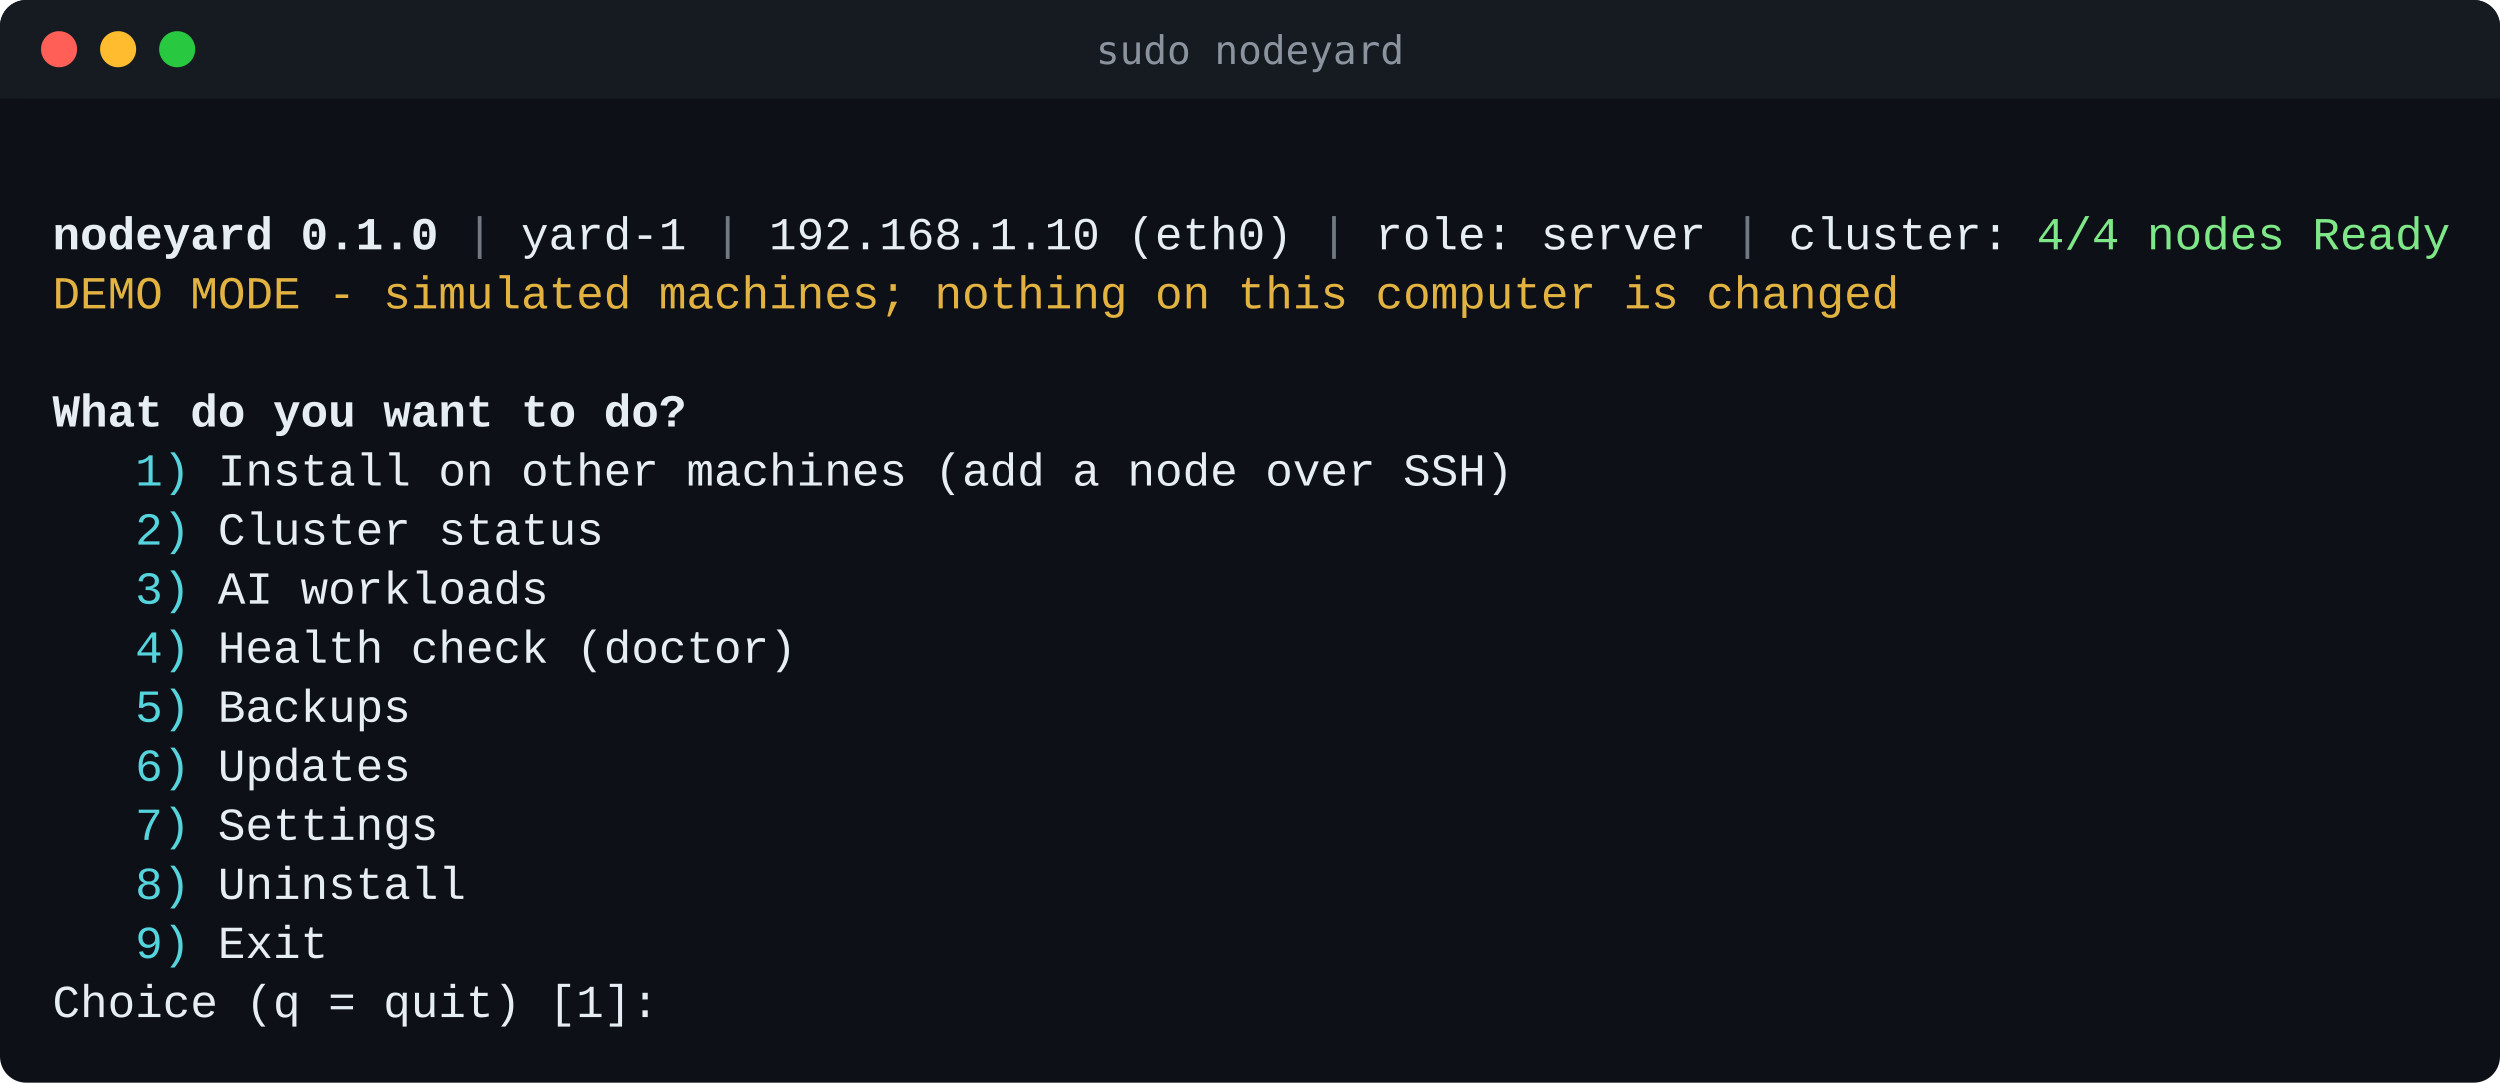
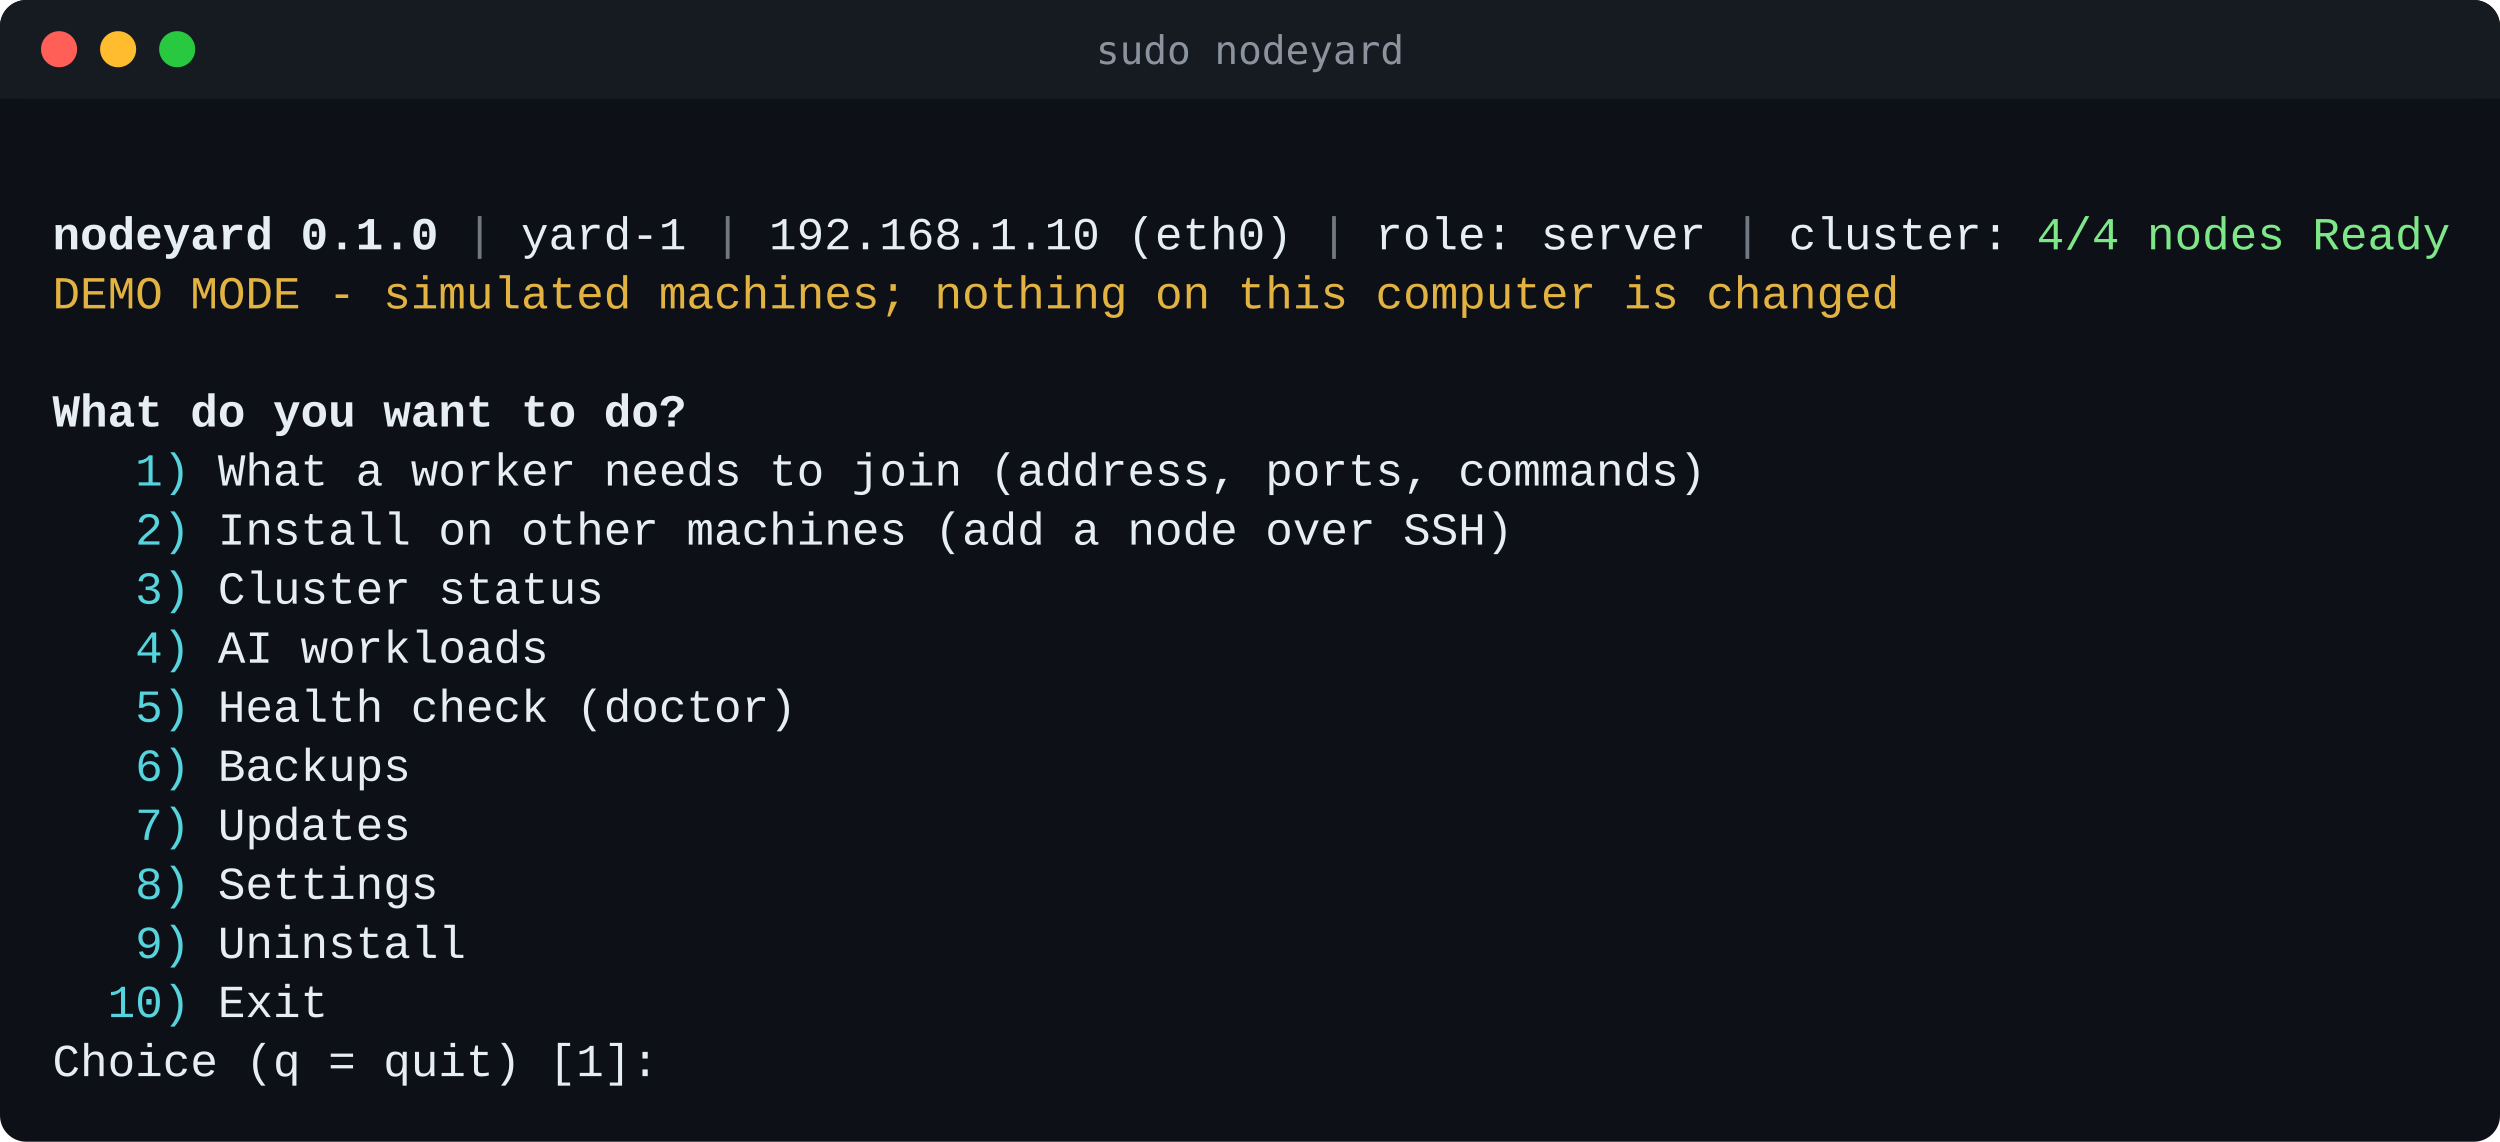
- <svg xmlns="http://www.w3.org/2000/svg" width="762" height="330" viewBox="0 0 762 330" role="img" aria-label="sudo nodeyard">
-   <rect width="762" height="330" rx="8" fill="#0d1117" />
+ <svg xmlns="http://www.w3.org/2000/svg" width="762" height="348" viewBox="0 0 762 348" role="img" aria-label="sudo nodeyard">
+   <rect width="762" height="348" rx="8" fill="#0d1117" />
  <rect width="762" height="30" rx="8" fill="#161b22" />
  <rect y="22" width="762" height="8" fill="#161b22" />
  <circle cx="18" cy="15" r="5.5" fill="#ff5f57" />
  <circle cx="36" cy="15" r="5.5" fill="#febc2e" />
  <circle cx="54" cy="15" r="5.5" fill="#28c840" />
  <text x="381.0" y="19.5" fill="#8b949e" font-family="ui-monospace, SFMono-Regular, Menlo, Consolas, monospace" font-size="12" text-anchor="middle">sudo nodeyard</text>
  <g font-family="ui-monospace, SFMono-Regular, Menlo, Consolas, 'Liberation Mono', monospace" font-size="14" xml:space="preserve">
    <text x="16.0" y="76" fill="#e6edf3" font-weight="bold">nodeyard 0.1.0</text>
    <text x="133.6" y="76" fill="#8b949e" opacity="0.8"> | </text>
    <text x="158.8" y="76" fill="#e6edf3">yard-1</text>
    <text x="209.2" y="76" fill="#8b949e" opacity="0.8"> | </text>
    <text x="234.4" y="76" fill="#e6edf3">192.168.1.10 (eth0)</text>
    <text x="394.0" y="76" fill="#8b949e" opacity="0.8"> | </text>
    <text x="419.2" y="76" fill="#e6edf3">role: server</text>
    <text x="520.0" y="76" fill="#8b949e" opacity="0.8"> | </text>
    <text x="545.2" y="76" fill="#e6edf3">cluster: </text>
    <text x="620.8" y="76" fill="#7ee787">4/4 nodes Ready</text>
    <text x="16.0" y="94" fill="#e3b341">DEMO MODE - simulated machines; nothing on this computer is changed</text>
    <text x="16.0" y="130" fill="#e6edf3" font-weight="bold">What do you want to do?</text>
    <text x="16.0" y="148" fill="#e6edf3">  </text>
    <text x="32.8" y="148" fill="#56d4dd"> 1)</text>
-     <text x="58.0" y="148" fill="#e6edf3"> Install on other machines (add a node over SSH)</text>
+     <text x="58.0" y="148" fill="#e6edf3"> What a worker needs to join (address, ports, commands)</text>
    <text x="16.0" y="166" fill="#e6edf3">  </text>
    <text x="32.8" y="166" fill="#56d4dd"> 2)</text>
-     <text x="58.0" y="166" fill="#e6edf3"> Cluster status</text>
+     <text x="58.0" y="166" fill="#e6edf3"> Install on other machines (add a node over SSH)</text>
    <text x="16.0" y="184" fill="#e6edf3">  </text>
    <text x="32.8" y="184" fill="#56d4dd"> 3)</text>
-     <text x="58.0" y="184" fill="#e6edf3"> AI workloads</text>
+     <text x="58.0" y="184" fill="#e6edf3"> Cluster status</text>
    <text x="16.0" y="202" fill="#e6edf3">  </text>
    <text x="32.8" y="202" fill="#56d4dd"> 4)</text>
-     <text x="58.0" y="202" fill="#e6edf3"> Health check (doctor)</text>
+     <text x="58.0" y="202" fill="#e6edf3"> AI workloads</text>
    <text x="16.0" y="220" fill="#e6edf3">  </text>
    <text x="32.8" y="220" fill="#56d4dd"> 5)</text>
-     <text x="58.0" y="220" fill="#e6edf3"> Backups</text>
+     <text x="58.0" y="220" fill="#e6edf3"> Health check (doctor)</text>
    <text x="16.0" y="238" fill="#e6edf3">  </text>
    <text x="32.8" y="238" fill="#56d4dd"> 6)</text>
-     <text x="58.0" y="238" fill="#e6edf3"> Updates</text>
+     <text x="58.0" y="238" fill="#e6edf3"> Backups</text>
    <text x="16.0" y="256" fill="#e6edf3">  </text>
    <text x="32.8" y="256" fill="#56d4dd"> 7)</text>
-     <text x="58.0" y="256" fill="#e6edf3"> Settings</text>
+     <text x="58.0" y="256" fill="#e6edf3"> Updates</text>
    <text x="16.0" y="274" fill="#e6edf3">  </text>
    <text x="32.8" y="274" fill="#56d4dd"> 8)</text>
-     <text x="58.0" y="274" fill="#e6edf3"> Uninstall</text>
+     <text x="58.0" y="274" fill="#e6edf3"> Settings</text>
    <text x="16.0" y="292" fill="#e6edf3">  </text>
    <text x="32.8" y="292" fill="#56d4dd"> 9)</text>
-     <text x="58.0" y="292" fill="#e6edf3"> Exit</text>
-     <text x="16.0" y="310" fill="#e6edf3">Choice (q = quit) [1]: </text>
+     <text x="58.0" y="292" fill="#e6edf3"> Uninstall</text>
+     <text x="16.0" y="310" fill="#e6edf3">  </text>
+     <text x="32.8" y="310" fill="#56d4dd">10)</text>
+     <text x="58.0" y="310" fill="#e6edf3"> Exit</text>
+     <text x="16.0" y="328" fill="#e6edf3">Choice (q = quit) [1]: </text>
  </g>
</svg>
